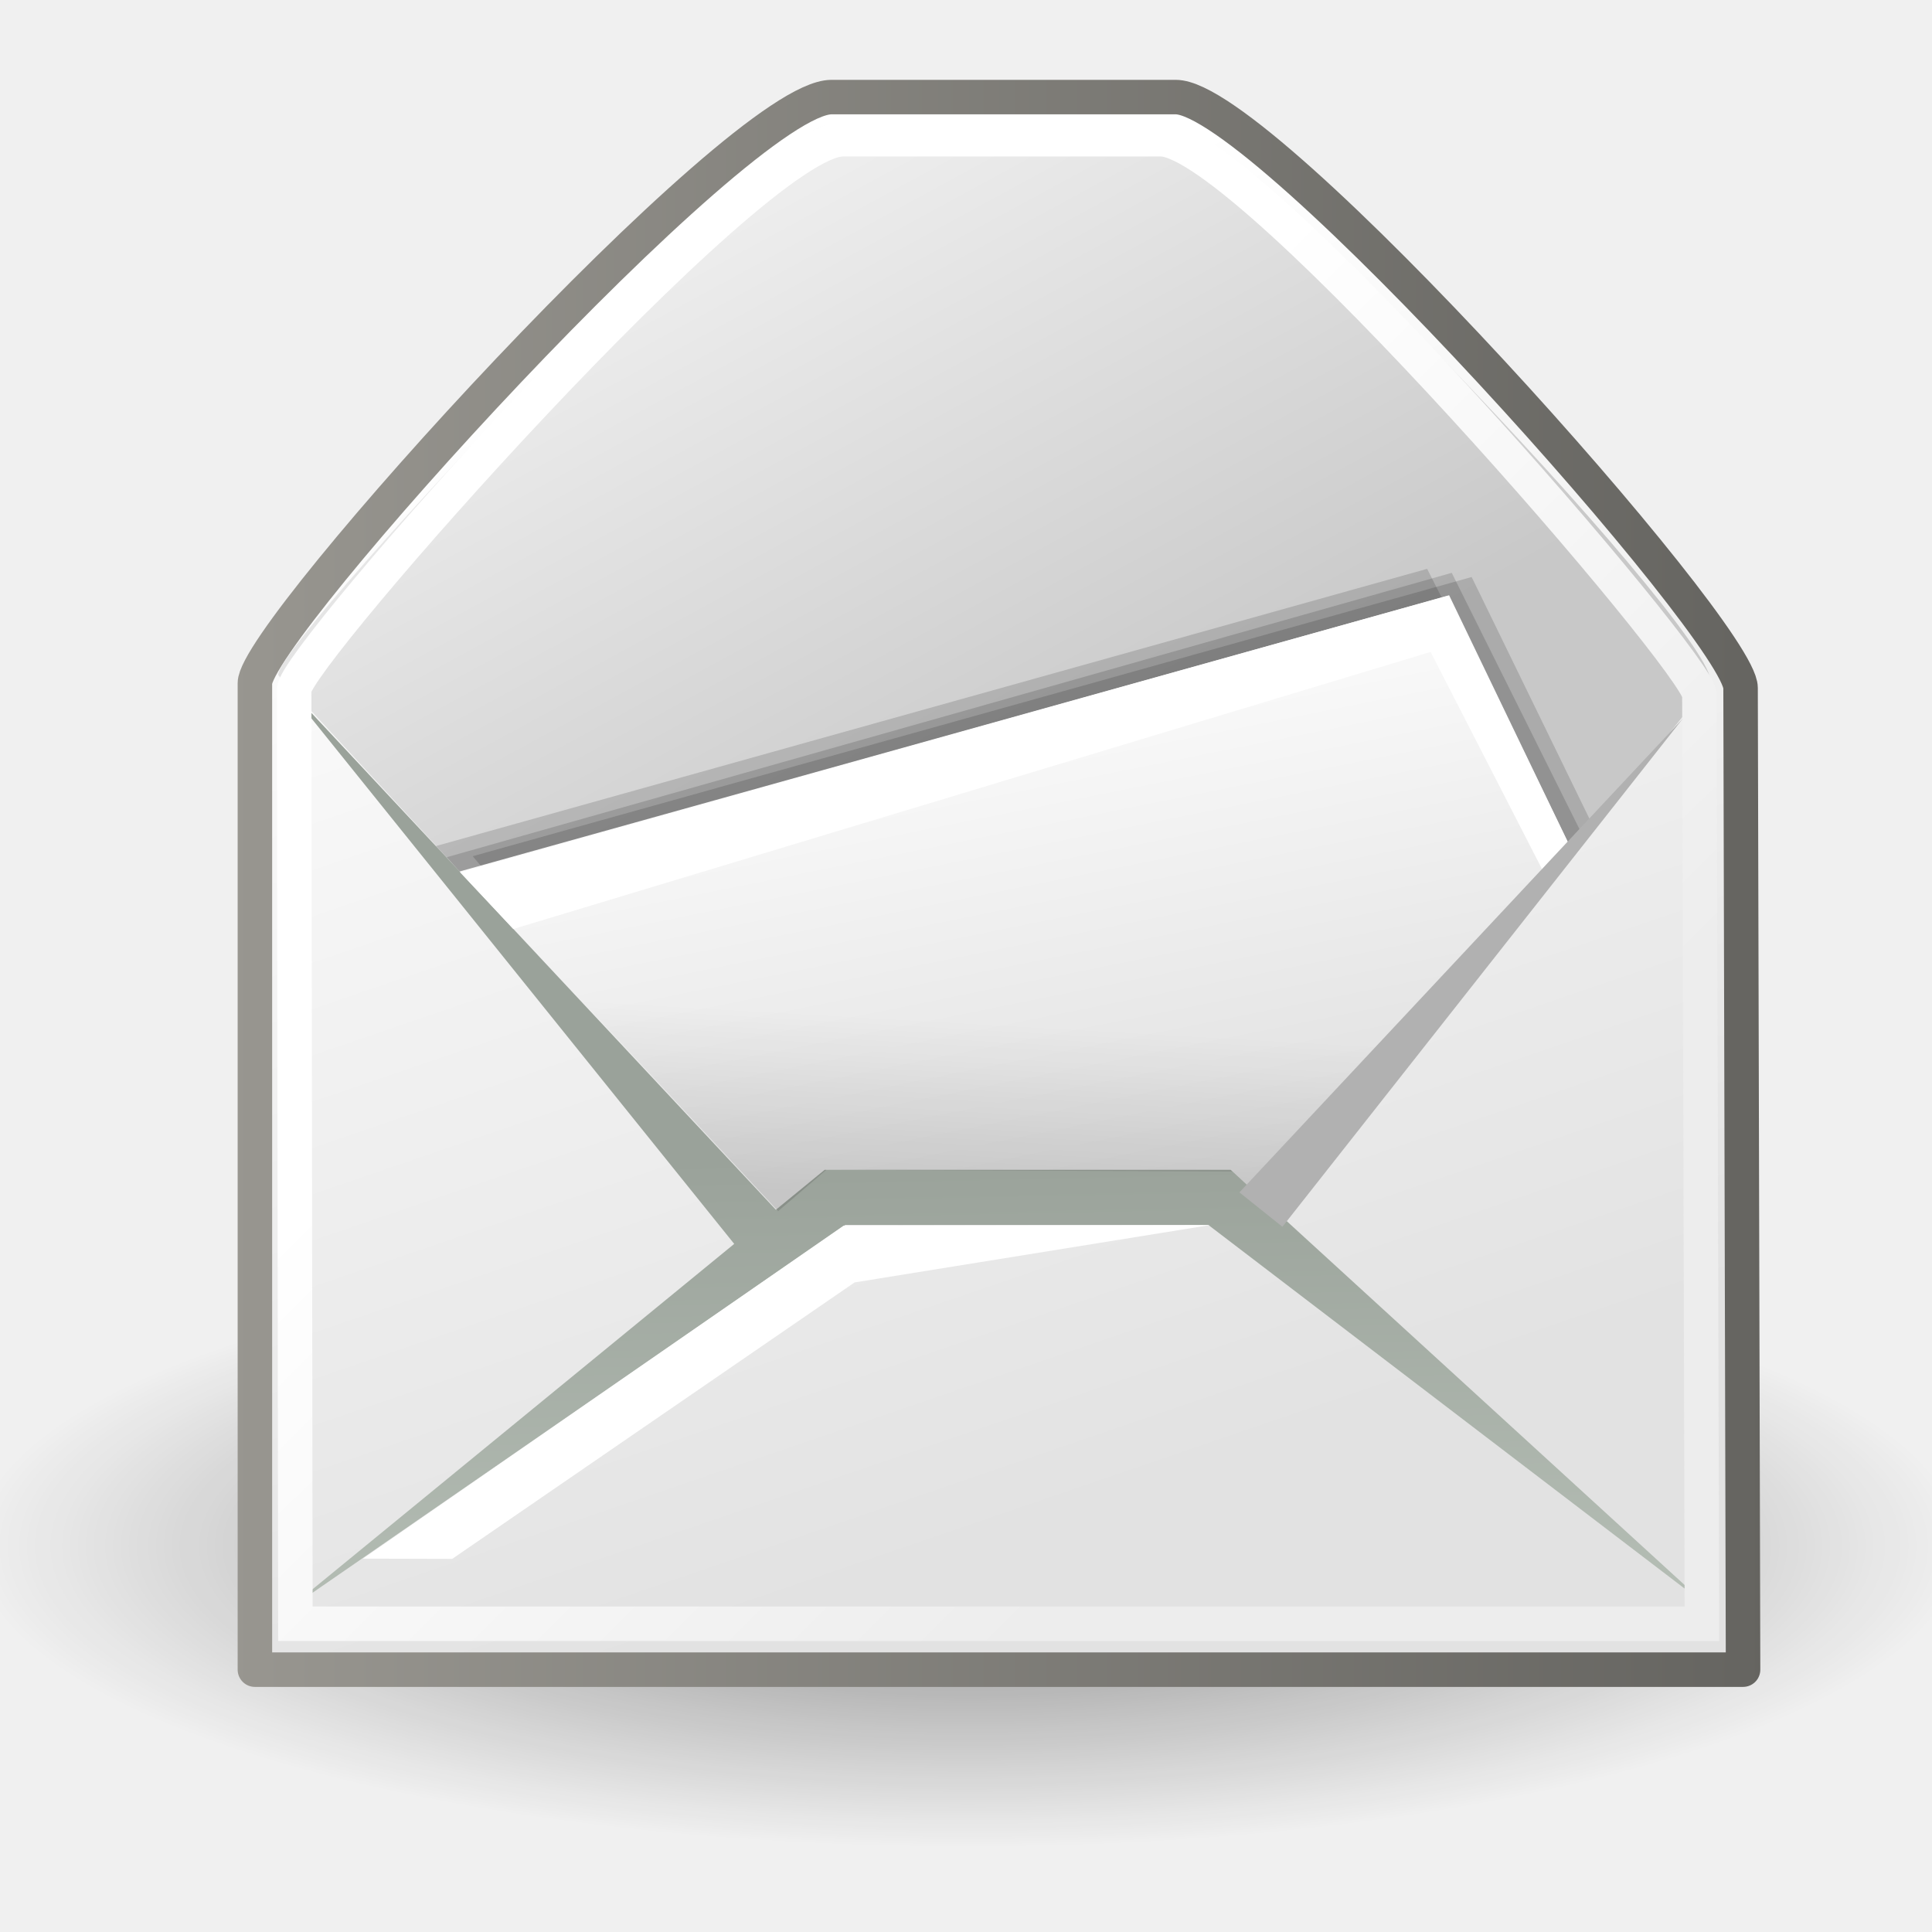
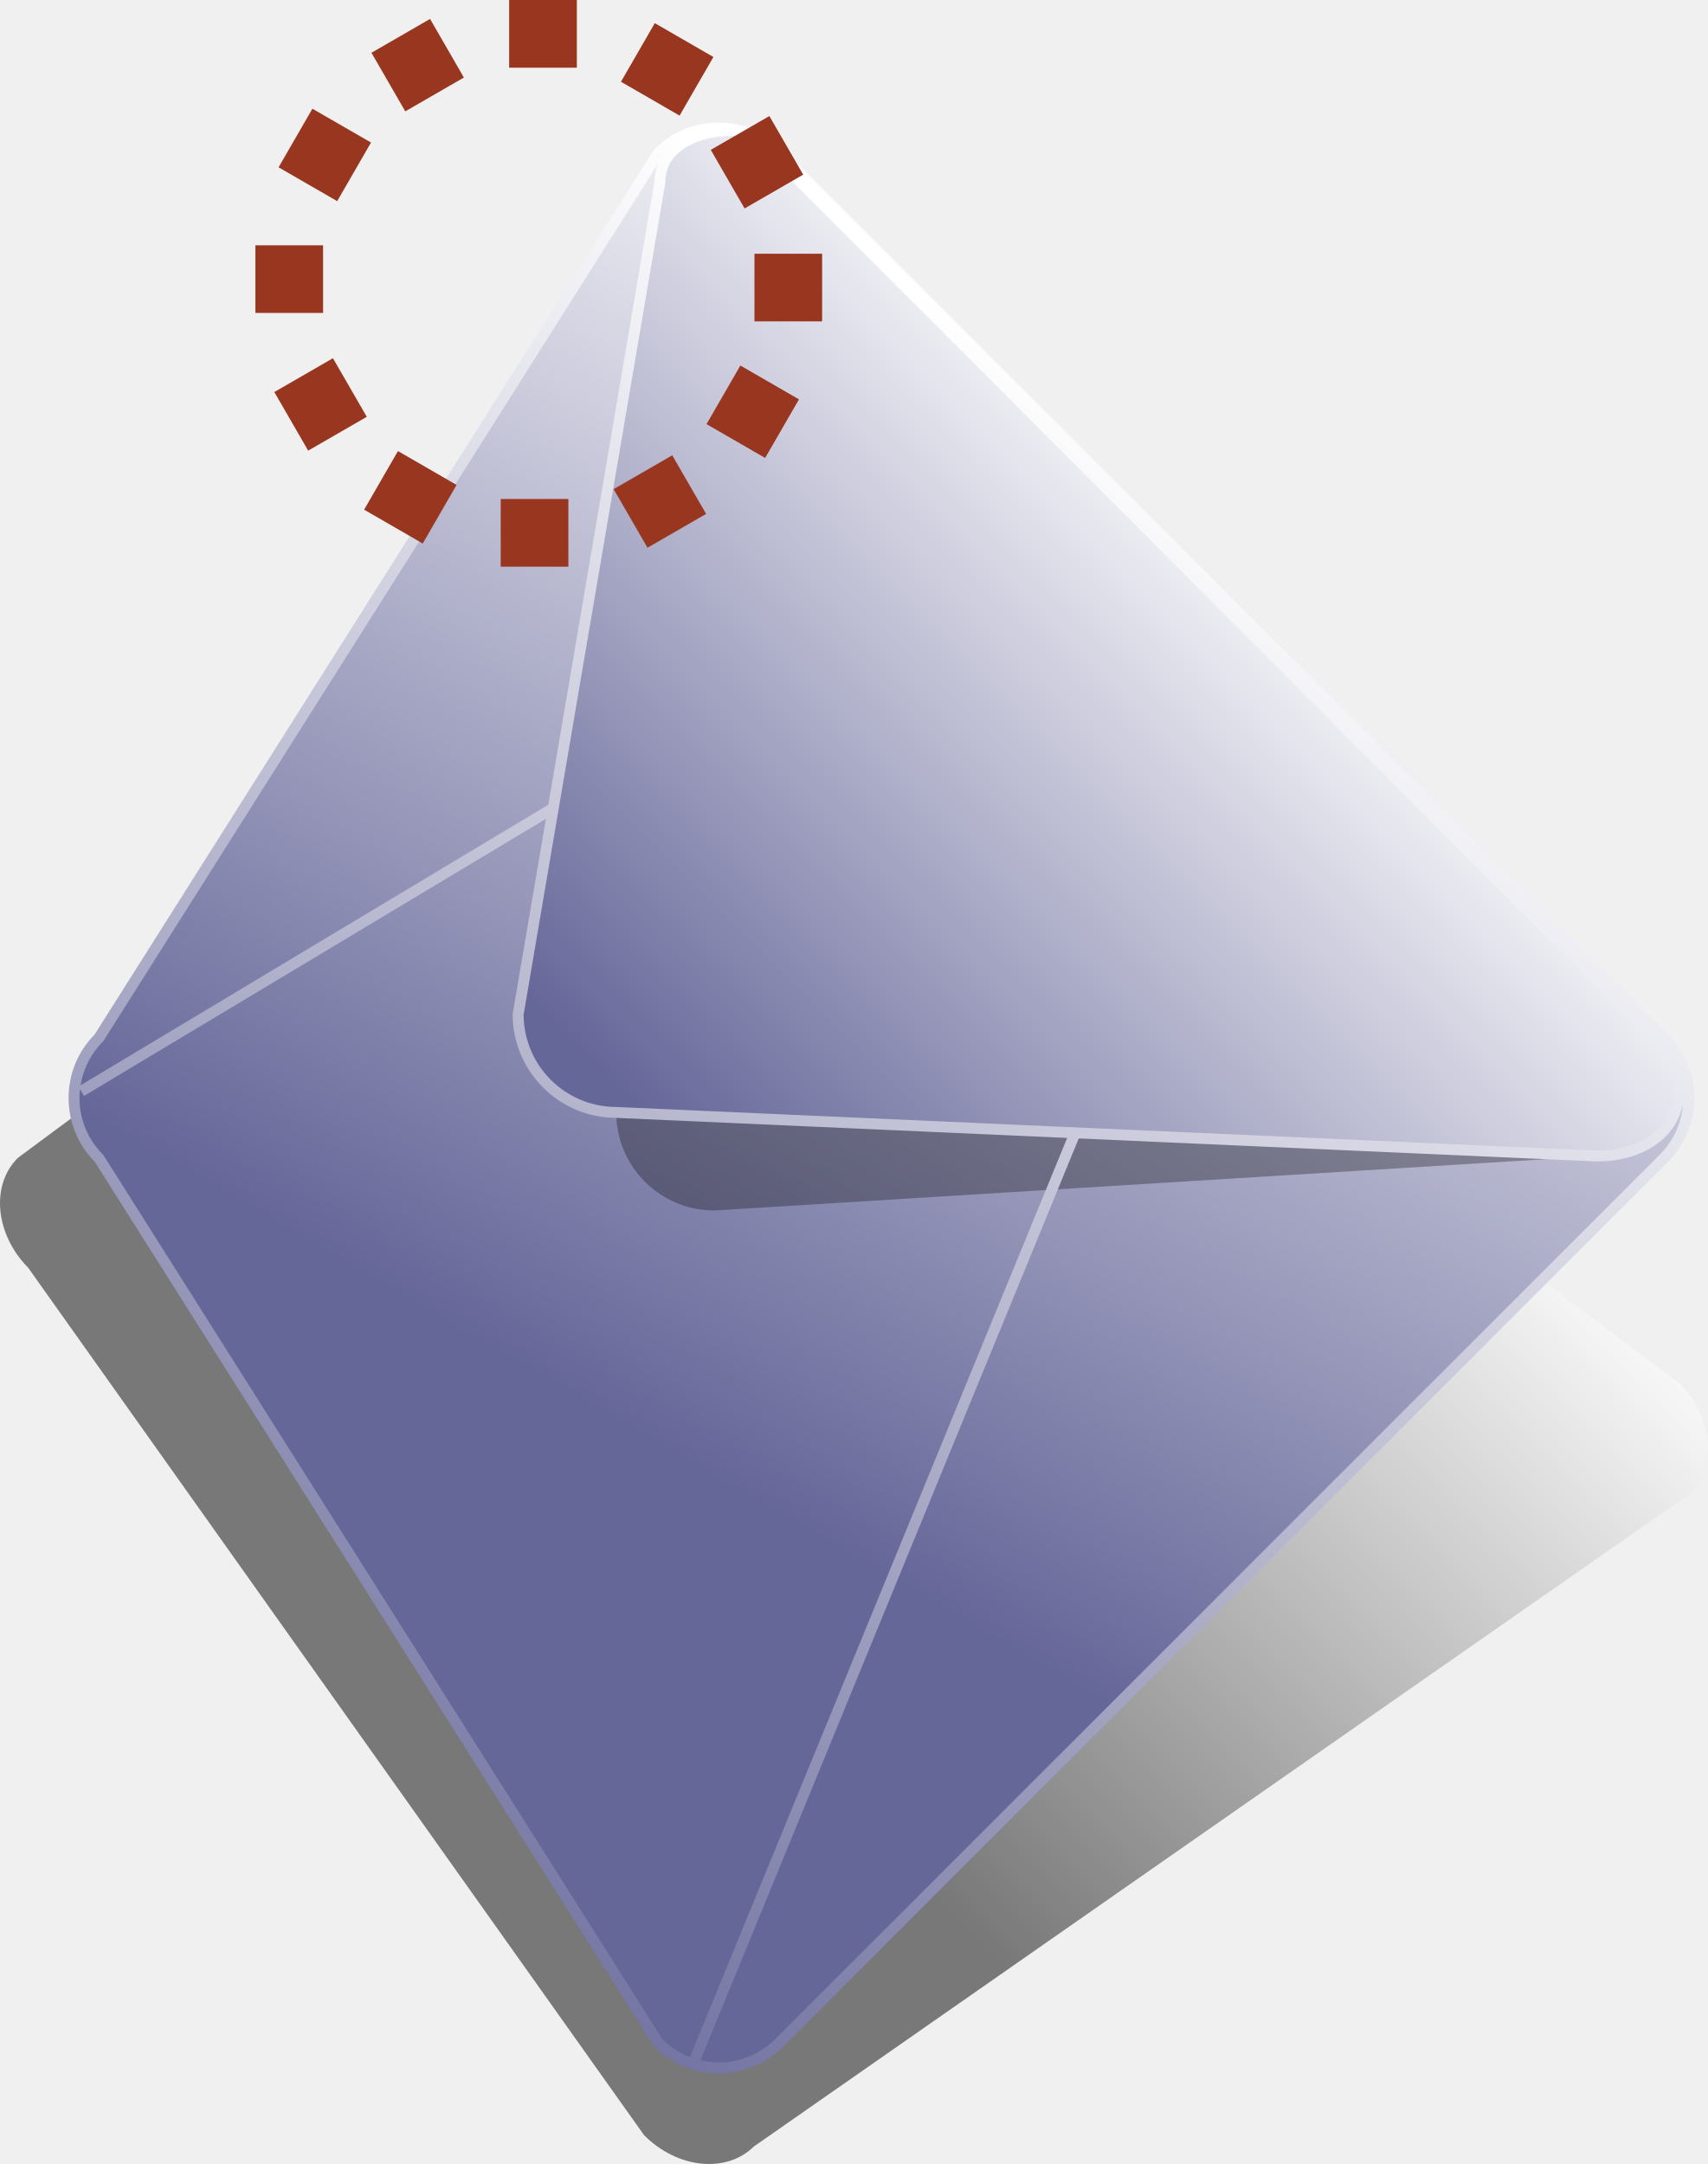
- <svg xmlns="http://www.w3.org/2000/svg" xmlns:xlink="http://www.w3.org/1999/xlink" id="svg5816" height="48px" width="48px">
-   <defs id="defs3">
-     <linearGradient id="linearGradient28260">
-       <stop style="stop-color:#9aa29a;stop-opacity:1;" offset="0" id="stop28262" />
-       <stop style="stop-color:#ffffff;stop-opacity:1;" offset="1" id="stop28264" />
-     </linearGradient>
-     <linearGradient id="linearGradient28254">
-       <stop id="stop28256" offset="0" style="stop-color:#9aa29a;stop-opacity:1;" />
-       <stop id="stop28258" offset="1" style="stop-color:none" />
-     </linearGradient>
-     <linearGradient id="linearGradient2274">
-       <stop style="stop-color:#000000;stop-opacity:0.129;" offset="0" id="stop2276" />
-       <stop style="stop-color:#000000;stop-opacity:0;" offset="1" id="stop2278" />
-     </linearGradient>
-     <linearGradient id="linearGradient9749">
-       <stop style="stop-color:#ffffff;stop-opacity:1;" offset="0" id="stop9751" />
-       <stop style="stop-color:#ededed;stop-opacity:1;" offset="1" id="stop9753" />
-     </linearGradient>
-     <linearGradient id="linearGradient2152">
-       <stop style="stop-color:#9aa29a;stop-opacity:1;" offset="0" id="stop2154" />
-       <stop style="stop-color:#b5beb5;stop-opacity:1;" offset="1" id="stop2156" />
-     </linearGradient>
-     <linearGradient id="linearGradient2166">
-       <stop style="stop-color:#ffffff;stop-opacity:1;" offset="0" id="stop2168" />
-       <stop style="stop-color:#dcdcdc;stop-opacity:1;" offset="1" id="stop2170" />
-     </linearGradient>
-     <linearGradient id="linearGradient18913">
-       <stop style="stop-color:#ededed;stop-opacity:1;" offset="0" id="stop18915" />
-       <stop style="stop-color:#c8c8c8;stop-opacity:1;" offset="1" id="stop18917" />
-     </linearGradient>
-     <linearGradient id="linearGradient2136">
-       <stop style="stop-color:#989690;stop-opacity:1;" offset="0" id="stop2138" />
-       <stop style="stop-color:#656460;stop-opacity:1;" offset="1" id="stop2140" />
-     </linearGradient>
-     <linearGradient id="linearGradient15107">
-       <stop style="stop-color:#ffffff;stop-opacity:1;" offset="0" id="stop15109" />
-       <stop style="stop-color:#e2e2e2;stop-opacity:1;" offset="1" id="stop15111" />
-     </linearGradient>
-     <linearGradient id="linearGradient10691">
-       <stop id="stop10693" offset="0" style="stop-color:#000000;stop-opacity:1;" />
-       <stop id="stop10695" offset="1" style="stop-color:#000000;stop-opacity:0;" />
-     </linearGradient>
-     <radialGradient r="7.228" fy="73.616" fx="6.703" cy="73.616" cx="6.703" gradientTransform="scale(1.902215,0.525703)" gradientUnits="userSpaceOnUse" id="radialGradient11382" xlink:href="#linearGradient10691" />
-     <linearGradient y2="32.203" x2="9.762" y1="37.785" x1="8.78" gradientTransform="matrix(2.3949,0,0,0.781058,2.879512,0.343005)" gradientUnits="userSpaceOnUse" id="linearGradient27463" xlink:href="#linearGradient2274" />
-     <linearGradient y2="24.133" x2="21.112" y1="13.686" x1="11.233" gradientTransform="matrix(1.370928,0,0,1.443758,2.431133,-0.140786)" gradientUnits="userSpaceOnUse" id="linearGradient27468" xlink:href="#linearGradient9749" />
-     <linearGradient y2="52.091" x2="9.886" y1="37.197" x1="8.916" gradientTransform="matrix(2.454781,0,0,0.762004,2.879512,0.343005)" gradientUnits="userSpaceOnUse" id="linearGradient27471" xlink:href="#linearGradient2152" />
-     <linearGradient y2="52.091" x2="9.886" y1="37.197" x1="8.916" gradientTransform="matrix(2.454781,0,0,0.762004,2.879512,0.343005)" gradientUnits="userSpaceOnUse" id="linearGradient27474" xlink:href="#linearGradient2152" />
-     <linearGradient y2="29.569" x2="15.311" y1="15.148" x1="10.184" gradientTransform="matrix(1.819266,0,0,1.028193,2.879512,0.343005)" gradientUnits="userSpaceOnUse" id="linearGradient27477" xlink:href="#linearGradient2166" />
-     <linearGradient y2="17.877" x2="13.467" y1="7.231" x1="5.827" gradientTransform="matrix(1.570607,0,0,1.190976,2.879512,0.343005)" gradientUnits="userSpaceOnUse" id="linearGradient27483" xlink:href="#linearGradient18913" />
-     <linearGradient y2="26.023" x2="18.475" y1="4.746" x1="11.573" gradientTransform="matrix(1.343475,0,0,1.417854,2.879511,0.314599)" gradientUnits="userSpaceOnUse" id="linearGradient27486" xlink:href="#linearGradient15107" />
-     <linearGradient y2="15.257" x2="30.6" y1="15.257" x1="2.062" gradientTransform="matrix(1.343475,0,0,1.417854,2.879511,0.314599)" gradientUnits="userSpaceOnUse" id="linearGradient27488" xlink:href="#linearGradient2136" />
-   </defs>
-   <g id="layer1">
-     <path style="opacity:0.456;color:#000000;fill:url(#radialGradient11382);fill-opacity:1;fill-rule:nonzero;stroke:none;stroke-width:0.8;stroke-linecap:butt;stroke-linejoin:miter;marker:none;marker-start:none;marker-mid:none;marker-end:none;stroke-miterlimit:4;stroke-dashoffset:0;stroke-opacity:1;visibility:visible;display:inline;overflow:visible" id="path10699" d="M 26.5 38.7 A 13.75 3.8 0 1 1  -1,38.7 A 13.75 3.8 0 1 1  26.5 38.7 z" transform="matrix(1.800603,0,0,1.974782,1.083944,-38.01261)" />
-     <path style="fill:url(#linearGradient27486);fill-opacity:1;fill-rule:evenodd;stroke:url(#linearGradient27488);stroke-width:0.857;stroke-linecap:butt;stroke-linejoin:round;stroke-miterlimit:4;stroke-opacity:1" d="M 6.333,16.972 L 6.333,41.482 L 43.306,41.482 L 43.244,17.09 C 43.241,15.712 31.396,2.412 29.211,2.412 L 20.659,2.412 C 18.362,2.412 6.333,15.674 6.333,16.972 z " id="path12723" />
-     <path style="fill:url(#linearGradient27483);fill-opacity:1;fill-rule:evenodd;stroke:none;stroke-width:0.25pt;stroke-linecap:butt;stroke-linejoin:miter;stroke-opacity:1" d="M 6.923,16.787 C 6.525,16.357 18.81,3.094 20.667,3.094 L 29.043,3.094 C 30.79,3.094 43.08,16.222 42.47,16.979 L 31.609,30.475 L 19.295,30.157 L 6.923,16.787 z " id="path18153" />
-     <path style="fill:#000000;fill-opacity:0.146;fill-rule:evenodd;stroke:none;stroke-width:1;stroke-linecap:butt;stroke-linejoin:miter;stroke-miterlimit:4;stroke-opacity:1" d="M 19.078,30.018 L 11.745,21.272 L 36.563,14.336 L 39.592,20.552 L 32.176,29.992" id="path2164" />
-     <path style="fill:#000000;fill-opacity:0.146;fill-rule:evenodd;stroke:none;stroke-width:1;stroke-linecap:butt;stroke-linejoin:miter;stroke-miterlimit:4;stroke-opacity:1" d="M 18.292,29.836 L 10.809,21.026 L 35.457,14.133 L 38.631,20.404 L 31.39,29.811" id="path2162" />
-     <path style="fill:#000000;fill-opacity:0.146;fill-rule:evenodd;stroke:none;stroke-width:1;stroke-linecap:butt;stroke-linejoin:miter;stroke-miterlimit:4;stroke-opacity:1" d="M 18.775,29.957 L 11.1,21.297 L 36.068,14.232 L 39.354,20.825 L 31.874,29.932" id="path2160" />
-     <path style="fill:url(#linearGradient27477);fill-opacity:1;fill-rule:evenodd;stroke:none;stroke-width:1;stroke-linecap:butt;stroke-linejoin:miter;stroke-miterlimit:4;stroke-opacity:1" d="M 18.594,30.441 L 11.261,21.695 L 35.973,14.801 L 39.083,21.189 L 31.963,30.175" id="path15105" />
-     <path style="fill:url(#linearGradient27474);fill-opacity:1;fill-rule:evenodd;stroke:none;stroke-width:1;stroke-linecap:butt;stroke-linejoin:miter;stroke-miterlimit:4;stroke-opacity:1" d="M 20.488,29.064 L 7.092,40.036 L 21.001,30.432 L 30.019,30.432 L 42.439,39.914 L 30.575,29.064 L 20.488,29.064 z " id="path14245" />
-     <path style="color:#000000;fill:url(#linearGradient27471);fill-opacity:1;fill-rule:evenodd;stroke:none;stroke-width:1;stroke-linecap:butt;stroke-linejoin:miter;marker:none;marker-start:none;marker-mid:none;marker-end:none;stroke-miterlimit:4;stroke-dashoffset:0;stroke-opacity:1;visibility:visible;display:inline;overflow:visible" d="M 6.963,16.885 L 18.48,31.201 L 19.548,30.347 L 6.963,16.885 z " id="path14339" />
-     <path style="fill:none;fill-opacity:0.75;fill-rule:evenodd;stroke:url(#linearGradient27468);stroke-width:0.857;stroke-linecap:butt;stroke-linejoin:miter;stroke-miterlimit:4;stroke-opacity:1" d="M 7.308,17.131 L 7.339,40.342 L 42.284,40.342 L 42.221,17.258 C 42.219,16.508 31.005,3.459 28.837,3.459 L 20.942,3.459 C 18.689,3.459 7.307,16.351 7.308,17.131 z " id="path15103" />
-     <path style="fill:#ffffff;fill-opacity:1;fill-rule:evenodd;stroke:none;stroke-width:1;stroke-linecap:butt;stroke-linejoin:miter;stroke-miterlimit:4;stroke-opacity:1" d="M 20.957,30.453 L 9.016,38.724 L 11.235,38.73 L 21.233,31.861 L 30.055,30.438 L 20.957,30.453 z " id="path17393" />
-     <path style="fill:#ffffff;fill-opacity:1;fill-rule:evenodd;stroke:none;stroke-width:1px;stroke-linecap:butt;stroke-linejoin:miter;stroke-opacity:1" d="M 11.428,21.67 L 12.752,23.081 L 35.543,16.197 L 38.458,21.879 L 39.072,21.167 L 36.003,14.789 L 11.428,21.67 z " id="path2174" />
-     <path style="fill:url(#linearGradient27463);fill-opacity:1;fill-rule:evenodd;stroke:none;stroke-width:1px;stroke-linecap:butt;stroke-linejoin:miter;stroke-opacity:1" d="M 13.308,23.636 L 19.334,30.09 L 20.531,29.064 L 30.618,29.107 L 31.43,29.834 L 35.405,25.09 C 34.251,23.679 13.308,23.636 13.308,23.636 z " id="path2272" />
-     <path id="path27492" d="M 41.813,17.848 L 31.861,30.479 L 30.793,29.624 L 41.813,17.848 z " style="color:#000000;fill:#b1b1b1;fill-opacity:1;fill-rule:evenodd;stroke:none;stroke-width:1;stroke-linecap:butt;stroke-linejoin:miter;marker:none;marker-start:none;marker-mid:none;marker-end:none;stroke-miterlimit:4;stroke-dashoffset:0;stroke-opacity:1;visibility:visible;display:inline;overflow:visible" />
+ <svg xmlns="http://www.w3.org/2000/svg" version="1.1" id="Layer_1" width="156.694" height="198.577" viewBox="0 0 156.694 198.577" overflow="visible" enable-background="new 0 0 156.694 198.577" xml:space="preserve">
+   <linearGradient id="XMLID_5_" gradientUnits="userSpaceOnUse" x1="113.985" y1="86.023" x2="55.985" y2="144.023">
+     <stop offset="0" style="stop-color:#FFFFFF" />
+     <stop offset="1" style="stop-color:#000000" />
+   </linearGradient>
+   <path opacity="0.5" fill="url(#XMLID_5_)" d="M69.153,196.984c-2.525,2.487-7.033,2.008-10.067-1.067L2.577,116.321  c-3.036-3.08-3.448-7.596-0.923-10.083L60.502,62.67c2.526-2.49,7.033-2.012,10.068,1.069l83.547,63.258  c3.033,3.077,3.449,7.594,0.924,10.083L69.153,196.984z" />
+   <linearGradient id="XMLID_6_" gradientUnits="userSpaceOnUse" x1="120.964" y1="31.447" x2="61.964" y2="133.447">
+     <stop offset="0" style="stop-color:#FFFFFF" />
+     <stop offset="1" style="stop-color:#666799" />
+   </linearGradient>
+   <path fill="url(#XMLID_6_)" d="M71.475,187.479c-3.057,3.055-8.014,3.055-11.07,0L9.086,106.296c-3.057-3.058-3.057-8.016,0-11.07  l51.319-81.183c3.057-3.058,8.013-3.058,11.07,0l81.183,81.183c3.056,3.055,3.057,8.013,0,11.07L71.475,187.479z" />
+   <path opacity="0.3" fill="#010101" d="M153.644,97.046c0,4.971-2.132,9.034-7.103,9.034l-81,5c-4.971,0-9-4.029-9-9l4-85.312  c0-4.971,7.448-5.334,8.511-4.419S153.644,97.046,153.644,97.046z" />
+   <g>
+     <g>
+       <linearGradient id="XMLID_7_" gradientUnits="userSpaceOnUse" x1="118.478" y1="47.516" x2="61.478" y2="104.516">
+         <stop offset="0" style="stop-color:#FFFFFF" />
+         <stop offset="1" style="stop-color:#666799" />
+       </linearGradient>
+       <path fill="url(#XMLID_7_)" d="M153.644,97.046c1.81,5.882-2.132,9.034-7.103,9.034l-90-4c-4.971,0-9-4.029-9-9l13-76.312    c0-4.971,7.448-5.334,8.511-4.419S153.644,97.046,153.644,97.046z" />
+       <linearGradient id="XMLID_8_" gradientUnits="userSpaceOnUse" x1="115.447" y1="46.508" x2="26.446" y2="184.508">
+         <stop offset="0" style="stop-color:#FFFFFF" />
+         <stop offset="1" style="stop-color:#666799" />
+       </linearGradient>
+       <path fill="url(#XMLID_8_)" d="M153.011,94.872L71.829,13.689c-0.703-0.703-1.514-1.256-2.39-1.662    c-0.021-0.021-0.051-0.05-0.061-0.058c-0.263-0.227-0.757-0.373-1.36-0.449c-0.671-0.173-1.366-0.271-2.078-0.271    c-2.225,0-4.316,0.866-5.889,2.439l-0.04,0.039l-0.03,0.047L8.683,94.927c-1.54,1.565-2.39,3.631-2.39,5.831    c0,2.201,0.849,4.269,2.39,5.837l51.299,81.151l0.03,0.047l0.039,0.039c3.247,3.245,8.53,3.245,11.777,0l81.183-81.183    c1.573-1.573,2.438-3.665,2.438-5.891C155.45,98.534,154.583,96.443,153.011,94.872z M61.035,16.852l0.007-0.042v-0.042    c0-1.602,0.854-2.806,2.536-3.577c1.455-0.667,3.144-0.799,4.195-0.702c0.375,0.097,0.741,0.219,1.094,0.373    c3.843,3.718,81.197,81.302,84.329,84.443c0.678,2.29,0.472,4.273-0.61,5.736c-1.191,1.614-3.395,2.539-6.044,2.539    c0.022,0.001-89.978-3.999-89.978-3.999c-4.697-0.001-8.502-3.796-8.521-8.467 M9.479,95.54l0.03-0.047l50.854-80.449    c-0.196,0.509-0.308,1.058-0.316,1.649l-9.735,57.148L7.393,99.593c0.241-1.514,0.942-2.91,2.046-4.014L9.479,95.54z     M9.508,106.028l-0.029-0.047l-0.04-0.039c-1.385-1.385-2.147-3.226-2.146-5.185c0-0.273,0.019-0.545,0.048-0.813l0.373,0.622    L50.09,75.142l-3.042,17.854l-0.007,0.042v0.042c0,5.238,4.262,9.5,9.5,9.5c-0.011,0,20.144,0.896,41.378,1.84l-34.617,84.354    c-0.913-0.351-1.77-0.888-2.509-1.617L9.508,106.028z M152.304,105.942l-81.183,81.183c-1.857,1.856-4.471,2.498-6.858,1.94    l34.718-84.599c23.312,1.036,47.538,2.113,47.538,2.113c2.993,0,5.489-1.073,6.871-2.944c0.503-0.682,0.845-1.452,1.031-2.292    C154.285,103.081,153.549,104.696,152.304,105.942z" />
+     </g>
  </g>
+   <path fill="#983620" d="M46.717,6.209h6.209V0h-6.209V6.209z M34.083,4.842l3.104,5.377l5.377-3.104l-3.104-5.377L34.083,4.842z   M34.042,13.08l-5.377-3.104l-3.104,5.377l5.377,3.104L34.042,13.08z M29.644,22.508h-6.209v6.209h6.209V22.508z M30.549,32.871  l-5.377,3.104l3.104,5.377l5.377-3.104L30.549,32.871z M33.411,46.77l5.377,3.105l3.104-5.377l-5.377-3.105L33.411,46.77z   M45.942,45.791V52h6.209v-6.209H45.942z M56.305,44.885l3.105,5.377l5.377-3.104l-3.105-5.377L56.305,44.885z M64.828,38.92  l5.378,3.104l3.104-5.377l-5.377-3.104L64.828,38.92z M69.225,23.283v6.209h6.209v-6.209H69.225z M68.32,19.129l5.378-3.104  l-3.105-5.376l-5.377,3.104L68.32,19.129z M65.459,5.23l-5.378-3.105l-3.104,5.377l5.377,3.105L65.459,5.23z" />
</svg>
